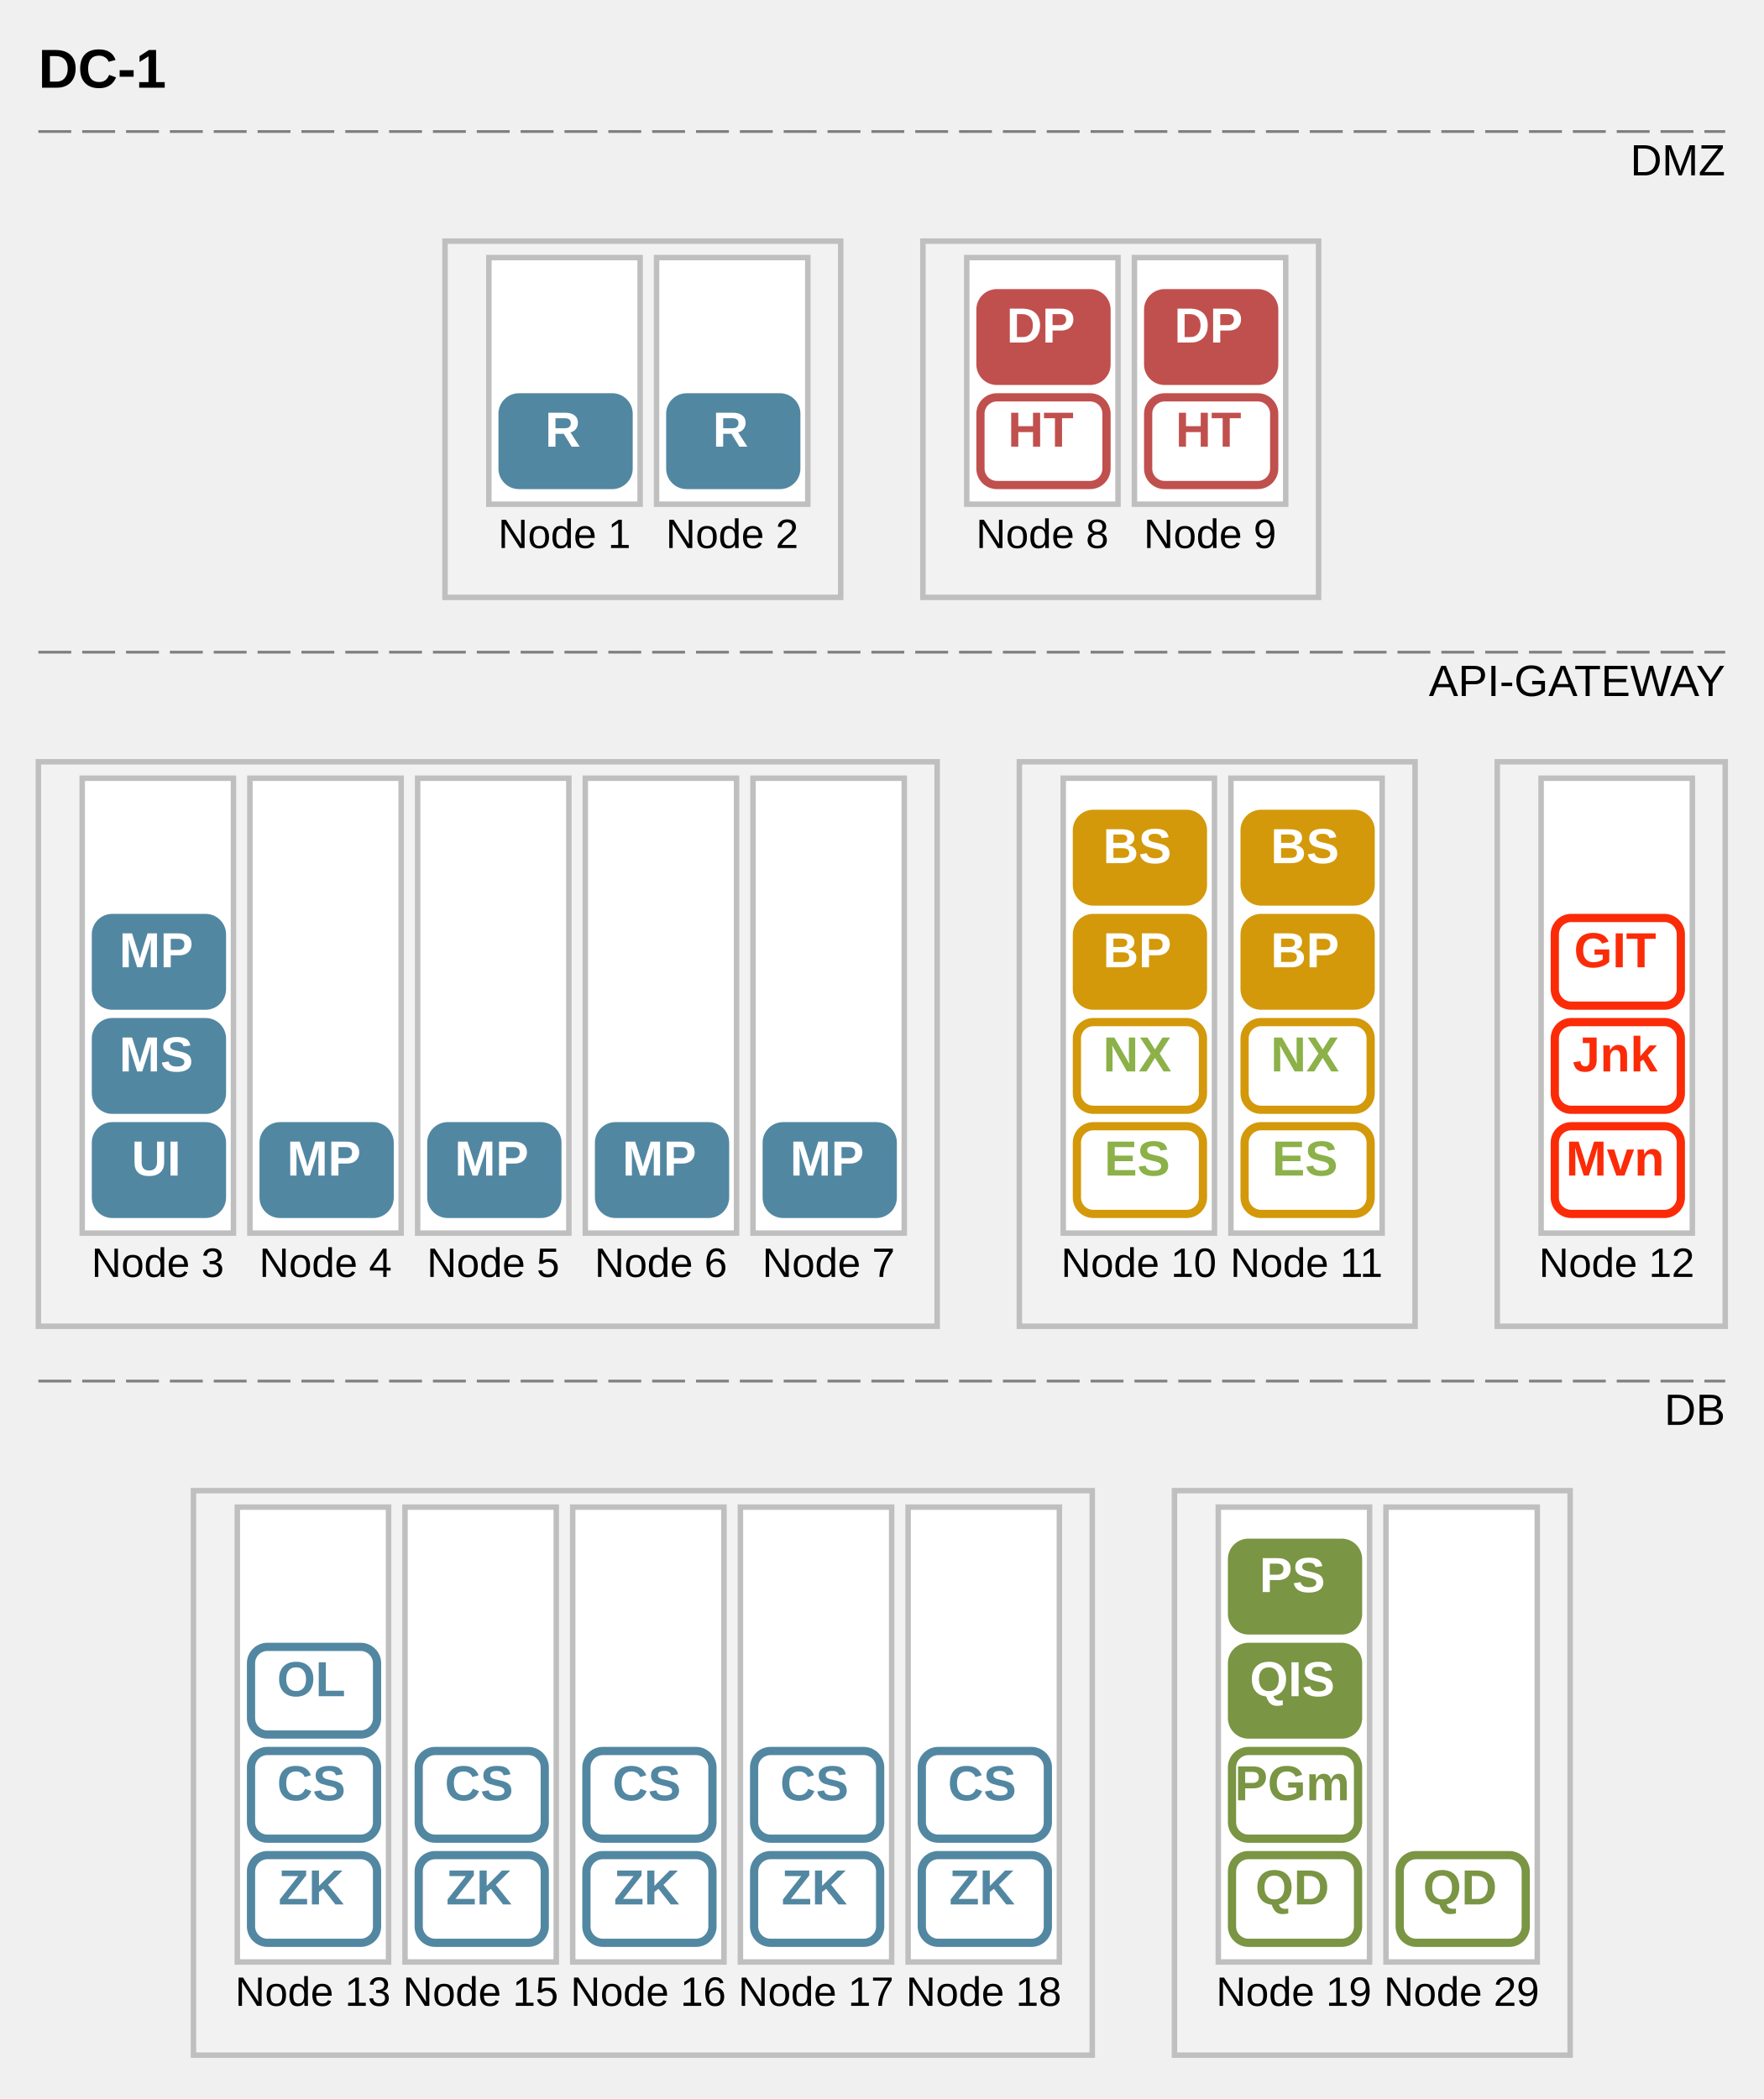
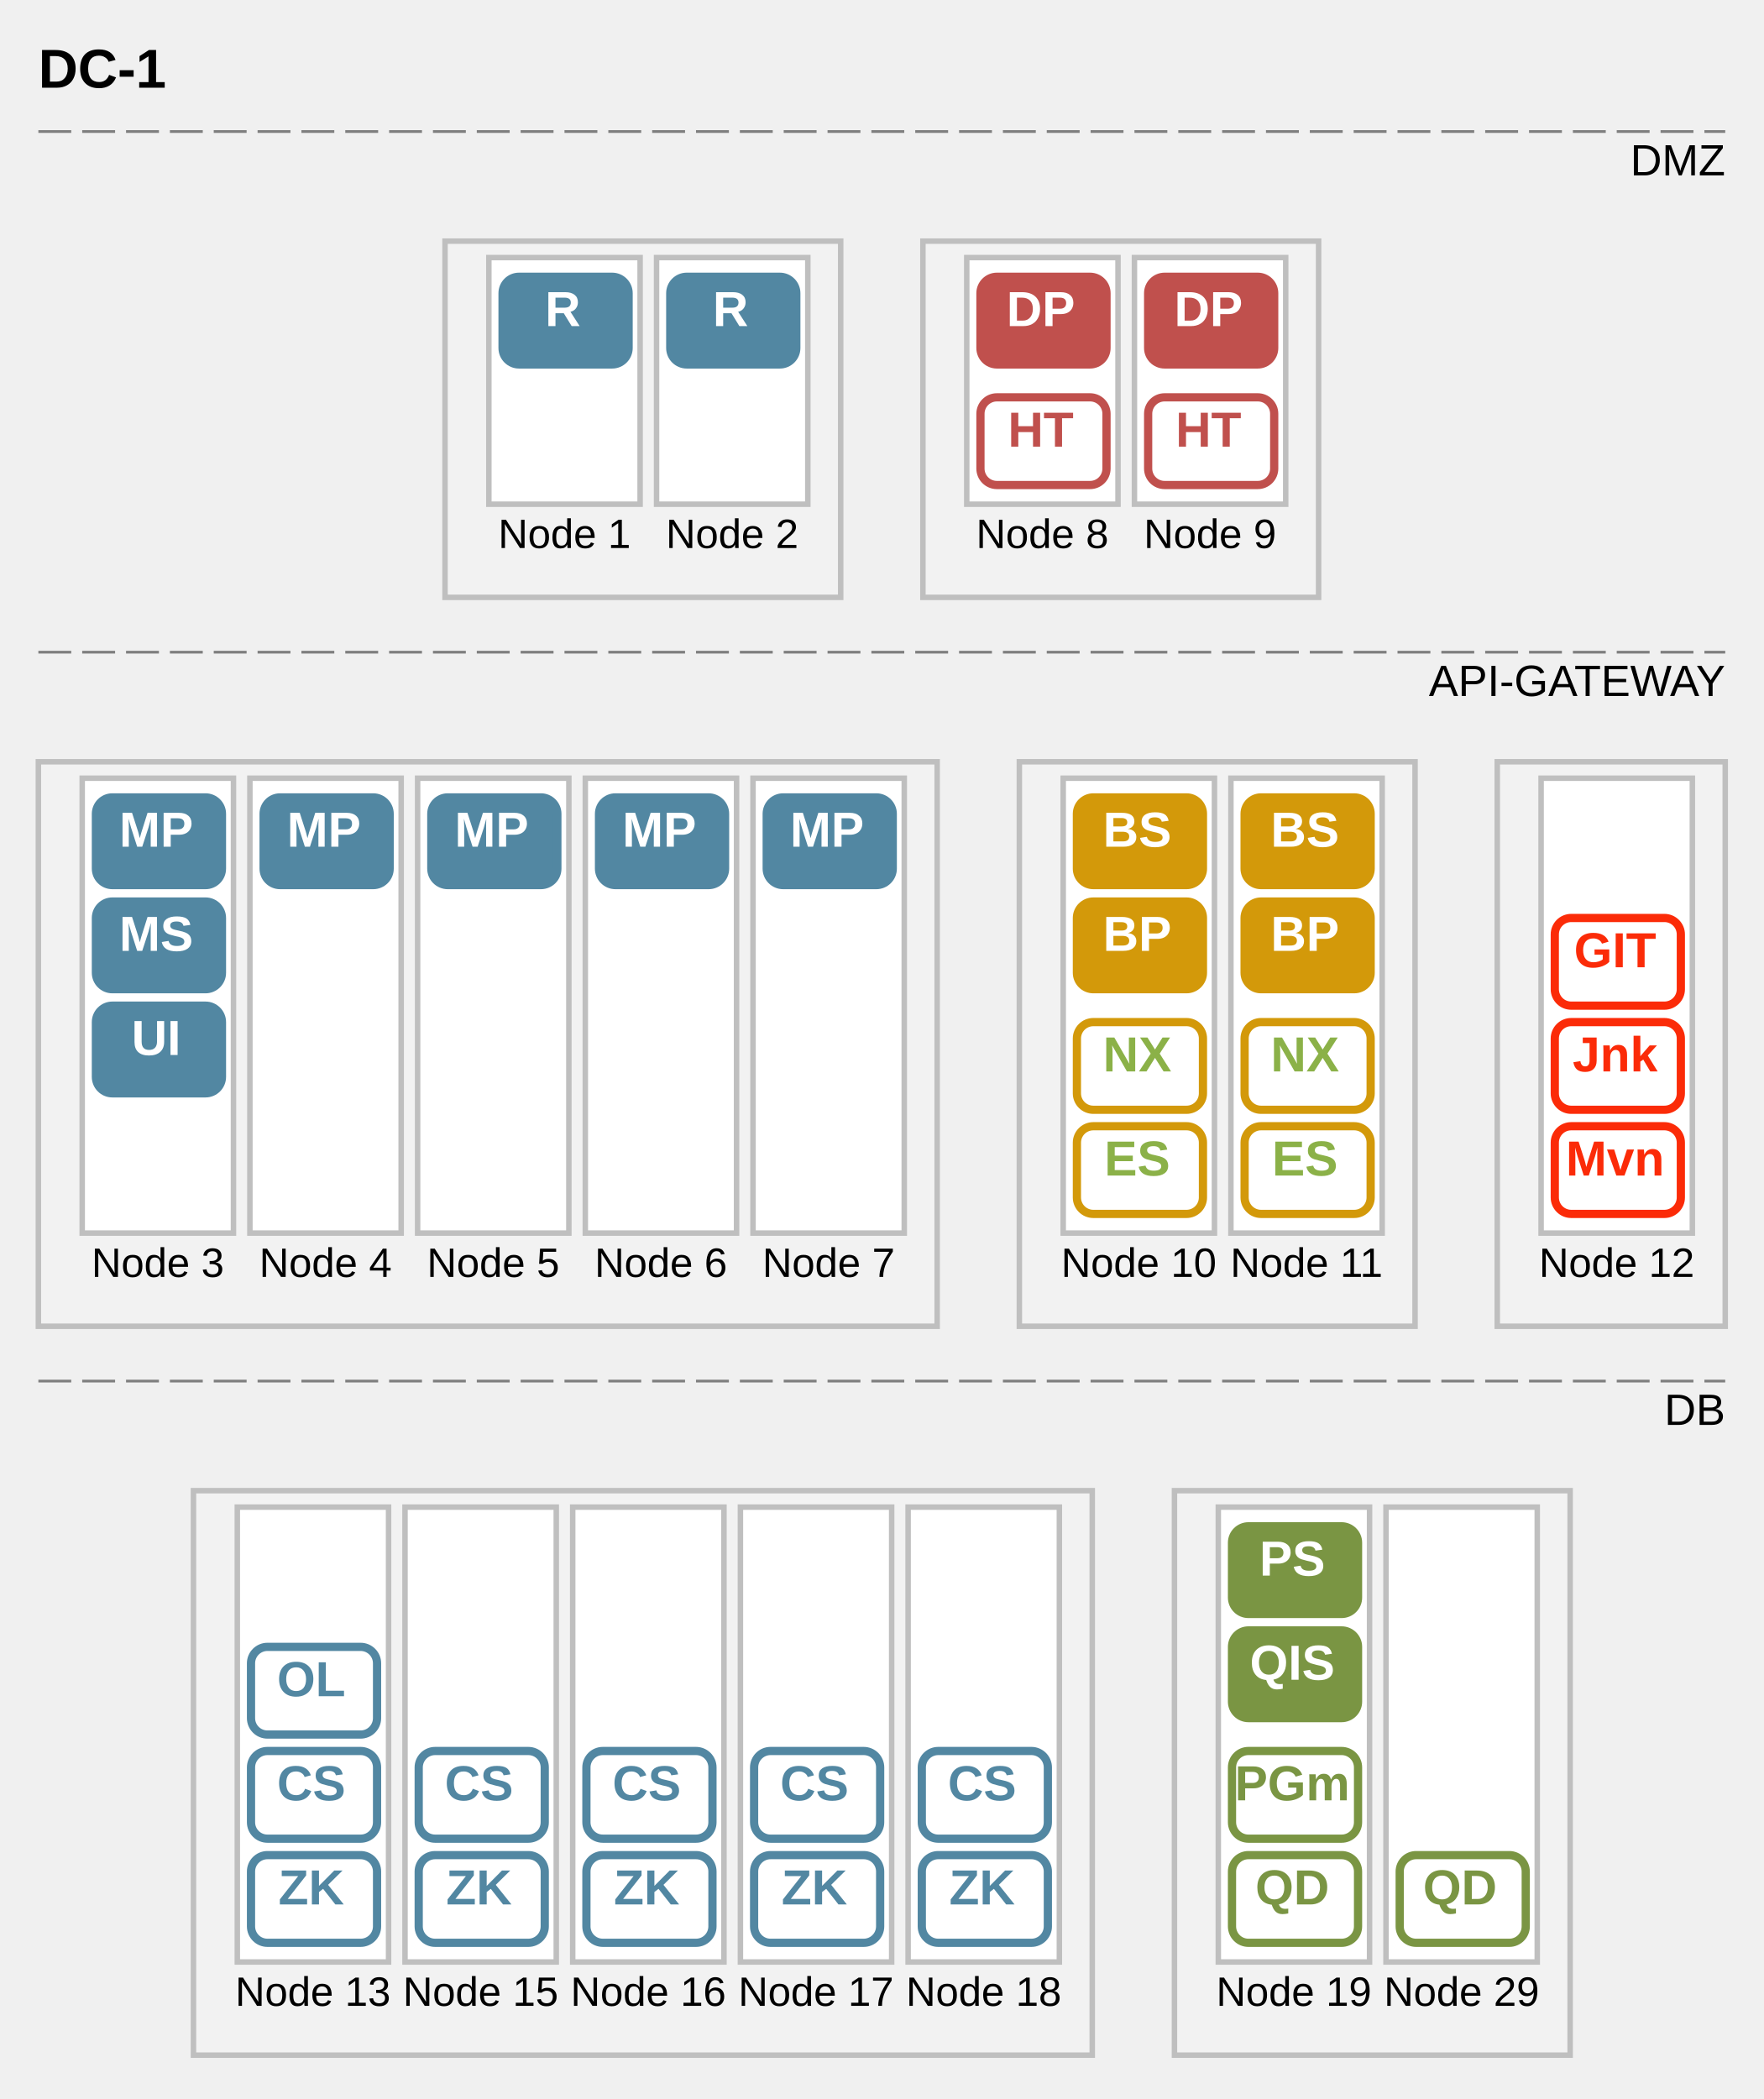
<svg xmlns="http://www.w3.org/2000/svg" xmlns:xlink="http://www.w3.org/1999/xlink" height="383" width="321.8" xml:space="preserve" version="1.1" id="svg2">
  <symbol id="struct">
    <rect id="compcs2" x="1.5" y="1.5" width="23" height="16" rx="3" style="stroke-width:1.5" />
  </symbol>
  <symbol id="ui">
    <use xlink:href="#struct" style="fill:#5287a2;stroke:#5287a2;" />
    <text id="text1488" x="12.5" y="10.5" style="font-weight:bold;font-size:9px;font-family:Arial;fill:#ffffff;" alignment-baseline="middle" text-anchor="middle">UI</text>
  </symbol>
  <symbol id="ms">
    <use xlink:href="#struct" style="fill:#5287a2;stroke:#5287a2;" />
    <text id="text1488" x="12.5" y="10.5" style="font-weight:bold;font-size:9px;font-family:Arial;fill:#ffffff;" alignment-baseline="middle" text-anchor="middle">MS</text>
  </symbol>
  <symbol id="r">
    <use xlink:href="#struct" style="fill:#5287a2;stroke:#5287a2;" />
    <text id="text1488" x="12.5" y="10.5" style="font-weight:bold;font-size:9px;font-family:Arial;fill:#ffffff;" alignment-baseline="middle" text-anchor="middle">R</text>
  </symbol>
  <symbol id="mp">
    <use xlink:href="#struct" style="fill:#5287a2;stroke:#5287a2;" />
    <text id="text1488" x="12.5" y="10.5" style="font-weight:bold;font-size:9px;font-family:Arial;fill:#ffffff;" alignment-baseline="middle" text-anchor="middle">MP</text>
  </symbol>
  <symbol id="cs">
    <use xlink:href="#struct" style="fill:#ffffff;stroke:#5287a2;" />
    <text id="text1488" x="12.5" y="10.5" style="font-weight:bold;font-size:9px;font-family:Arial;fill:#5287a2;" alignment-baseline="middle" text-anchor="middle">CS</text>
  </symbol>
  <symbol id="zk">
    <use xlink:href="#struct" style="fill:#ffffff;stroke:#5287a2;" />
    <text id="text1488" x="12.5" y="10.5" style="font-weight:bold;font-size:9px;font-family:Arial;fill:#5287a2;" alignment-baseline="middle" text-anchor="middle">ZK</text>
  </symbol>
  <symbol id="ol">
    <use xlink:href="#struct" style="fill:#ffffff;stroke:#5287a2;" />
    <text id="text1488" x="12.5" y="10.5" style="font-weight:bold;font-size:9px;font-family:Arial;fill:#5287a2;" alignment-baseline="middle" text-anchor="middle">OL</text>
  </symbol>
  <symbol id="bp">
    <use xlink:href="#struct" style="fill:#d3990a;stroke:#d3990a;" />
    <text id="text1488" x="12.5" y="10.5" style="font-weight:bold;font-size:9px;font-family:Arial;fill:#ffffff;" alignment-baseline="middle" text-anchor="middle">BP</text>
  </symbol>
  <symbol id="bs">
    <use xlink:href="#struct" style="fill:#d3990a;stroke:#d3990a;" />
    <text id="text1488" x="12.5" y="10.5" style="font-weight:bold;font-size:9px;font-family:Arial;fill:#ffffff;" alignment-baseline="middle" text-anchor="middle">BS</text>
  </symbol>
  <symbol id="nx">
    <use xlink:href="#struct" style="fill:#ffffff;stroke:#d3990a;" />
    <text id="text1488" x="12.5" y="10.5" style="font-weight:bold;font-size:9px;font-family:Arial;fill:#8bb148;" alignment-baseline="middle" text-anchor="middle">NX</text>
  </symbol>
  <symbol id="tc">
    <use xlink:href="#struct" style="fill:#ffffff;stroke:#d3990a;" />
    <text id="text1488" x="12.5" y="10.5" style="font-weight:bold;font-size:9px;font-family:Arial;fill:#8bb148;" alignment-baseline="middle" text-anchor="middle">TC</text>
  </symbol>
  <symbol id="es">
    <use xlink:href="#struct" style="fill:#ffffff;stroke:#d3990a;" />
    <text id="text1488" x="12.5" y="10.5" style="font-weight:bold;font-size:9px;font-family:Arial;fill:#8bb148;" alignment-baseline="middle" text-anchor="middle">ES</text>
  </symbol>
  <symbol id="ps">
    <use xlink:href="#struct" style="fill:#7a9543;stroke:#7a9543;" />
    <text id="text1488" x="12.5" y="10.5" style="font-weight:bold;font-size:9px;font-family:Arial;fill:#ffffff;" alignment-baseline="middle" text-anchor="middle">PS</text>
  </symbol>
  <symbol id="qis">
    <use xlink:href="#struct" style="fill:#7a9543;stroke:#7a9543;" />
    <text id="text1488" x="12.5" y="10.5" style="font-weight:bold;font-size:9px;font-family:Arial;fill:#ffffff;" alignment-baseline="middle" text-anchor="middle">QIS</text>
  </symbol>
  <symbol id="qd">
    <use xlink:href="#struct" style="fill:#ffffff;stroke:#7a9543;" />
    <text id="text1488" x="12.5" y="10.5" style="font-weight:bold;font-size:9px;font-family:Arial;fill:#7a9543;" alignment-baseline="middle" text-anchor="middle">QD</text>
  </symbol>
  <symbol id="pg">
    <use xlink:href="#struct" style="fill:#ffffff;stroke:#7a9543;" />
    <text id="text1488" x="12.5" y="10.5" style="font-weight:bold;font-size:9px;font-family:Arial;fill:#7a9543;" alignment-baseline="middle" text-anchor="middle">PG</text>
  </symbol>
  <symbol id="pgm">
    <use xlink:href="#struct" style="fill:#ffffff;stroke:#7a9543;" />
    <text id="text1488" x="12.5" y="10.5" style="font-weight:bold;font-size:9px;font-family:Arial;fill:#7a9543;" alignment-baseline="middle" text-anchor="middle">PGm</text>
  </symbol>
  <symbol id="pgs">
    <use xlink:href="#struct" style="fill:#ffffff;stroke:#7a9543;" />
    <text id="text1488" x="12.5" y="10.5" style="font-weight:bold;font-size:9px;font-family:Arial;fill:#7a9543;" alignment-baseline="middle" text-anchor="middle">PGs</text>
  </symbol>
  <symbol id="dp">
    <use xlink:href="#struct" style="fill:#c0504d;stroke:#c0504d;" />
    <text id="text1488" x="12.5" y="10.5" style="font-weight:bold;font-size:9px;font-family:Arial;fill:#ffffff;" alignment-baseline="middle" text-anchor="middle">DP</text>
  </symbol>
  <symbol id="ht">
    <use xlink:href="#struct" style="fill:#ffffff;stroke:#c0504d;" />
    <text id="text1488" x="12.5" y="10.5" style="font-weight:bold;font-size:9px;font-family:Arial;fill:#c0504d;" alignment-baseline="middle" text-anchor="middle">HT</text>
  </symbol>
  <symbol id="my">
    <use xlink:href="#struct" style="fill:#ffffff;stroke:#c0504d;" />
    <text id="text1488" x="12.5" y="10.5" style="font-weight:bold;font-size:9px;font-family:Arial;fill:#c0504d;" alignment-baseline="middle" text-anchor="middle">MY</text>
  </symbol>
  <symbol id="no">
    <use xlink:href="#struct" style="fill:#ffffff;stroke:#fb2b08;" />
    <text id="text1488" x="12.5" y="10.5" style="font-weight:bold;font-size:9px;font-family:Arial;fill:#fb2b08;" alignment-baseline="middle" text-anchor="middle">No</text>
  </symbol>
  <symbol id="git">
    <use xlink:href="#struct" style="fill:#ffffff;stroke:#fb2b08;" />
    <text id="text1488" x="12.5" y="10.5" style="font-weight:bold;font-size:9px;font-family:Arial;fill:#fb2b08;" alignment-baseline="middle" text-anchor="middle">GIT</text>
  </symbol>
  <symbol id="jnk">
    <use xlink:href="#struct" style="fill:#ffffff;stroke:#fb2b08;" />
    <text id="text1488" x="12.5" y="10.5" style="font-weight:bold;font-size:9px;font-family:Arial;fill:#fb2b08;" alignment-baseline="middle" text-anchor="middle">Jnk</text>
  </symbol>
  <symbol id="mvn">
    <use xlink:href="#struct" style="fill:#ffffff;stroke:#fb2b08;" />
    <text id="text1488" x="12.5" y="10.5" style="font-weight:bold;font-size:9px;font-family:Arial;fill:#fb2b08;" alignment-baseline="middle" text-anchor="middle">Mvn</text>
  </symbol>
  <symbol id="tg">
    <use xlink:href="#struct" style="fill:#ffffff;stroke:#ff6601;" />
    <text id="text1488" x="12.5" y="10.5" style="font-weight:bold;font-size:9px;font-family:Arial;fill:#ff6601;" alignment-baseline="middle" text-anchor="middle">TG</text>
  </symbol>
  <symbol id="if">
    <use xlink:href="#struct" style="fill:#ffffff;stroke:#ff6601;" />
    <text id="text1488" x="12.5" y="10.5" style="font-weight:bold;font-size:9px;font-family:Arial;fill:#ff6601;" alignment-baseline="middle" text-anchor="middle">IF</text>
  </symbol>
  <symbol id="gf">
    <use xlink:href="#struct" style="fill:#ffffff;stroke:#ff6601;" />
    <text id="text1488" x="12.5" y="10.5" style="font-weight:bold;font-size:9px;font-family:Arial;fill:#ff6601;" alignment-baseline="middle" text-anchor="middle">GF</text>
  </symbol>
  <text id="text1488" x="7" y="16" style="font-weight:bold;font-size:10px;font-family:Arial;" text-anchor="start">DC-1</text>
  <line x1="7" y1="24" x2="314.8" y2="24" style="stroke:#7f7f7f;;stroke-width:0.5;stroke-dasharray:6, 2;stroke-dashoffset:0;" />
  <text id="text1488" x="314.8" y="32" style="font-weight:normal;font-size:8px;font-family:Arial;" text-anchor="end">DMZ</text>
  <rect id="subnet1" x="81.2" y="44" width="72.2" height="65" style="fill:#f2f2f2;stroke:#bfbfbf">
                    </rect>
  <rect id="node1" x="89.2" y="47" width="27.6" height="45" style="fill:#ffffff;stroke:#bfbfbf">
        </rect>
  <text id="nodetext1" x="103" y="100" style="font-weight:normal;font-size:7.5px;font-family:Arial;" alignment-baseline="middle" text-anchor="middle">Node 1</text>
-   <use xlink:href="#r" x="90.2" y="71" />
+   <use xlink:href="#r" x="90.2" y="49" />
  <rect id="node2" x="119.8" y="47" width="27.6" height="45" style="fill:#ffffff;stroke:#bfbfbf">
        </rect>
  <text id="nodetext2" x="133.6" y="100" style="font-weight:normal;font-size:7.5px;font-family:Arial;" alignment-baseline="middle" text-anchor="middle">Node 2</text>
-   <use xlink:href="#r" x="120.8" y="71" />
+   <use xlink:href="#r" x="120.8" y="49" />
  <rect id="subnet1" x="168.4" y="44" width="72.2" height="65" style="fill:#f2f2f2;stroke:#bfbfbf">
                    </rect>
  <rect id="node8" x="176.4" y="47" width="27.6" height="45" style="fill:#ffffff;stroke:#bfbfbf">
        </rect>
  <text id="nodetext8" x="190.2" y="100" style="font-weight:normal;font-size:7.5px;font-family:Arial;" alignment-baseline="middle" text-anchor="middle">Node 8</text>
+   <use xlink:href="#dp" x="177.4" y="49" />
  <use xlink:href="#ht" x="177.4" y="71" />
-   <use xlink:href="#dp" x="177.4" y="52" />
  <rect id="node9" x="207" y="47" width="27.6" height="45" style="fill:#ffffff;stroke:#bfbfbf">
        </rect>
  <text id="nodetext9" x="220.8" y="100" style="font-weight:normal;font-size:7.5px;font-family:Arial;" alignment-baseline="middle" text-anchor="middle">Node 9</text>
+   <use xlink:href="#dp" x="208" y="49" />
  <use xlink:href="#ht" x="208" y="71" />
-   <use xlink:href="#dp" x="208" y="52" />
  <line x1="7" y1="119" x2="314.8" y2="119" style="stroke:#7f7f7f;;stroke-width:0.5;stroke-dasharray:6, 2;stroke-dashoffset:0;" />
  <text id="text1488" x="314.8" y="127" style="font-weight:normal;font-size:8px;font-family:Arial;" text-anchor="end">API-GATEWAY</text>
  <rect id="subnet1" x="7" y="139" width="164" height="103" style="fill:#f2f2f2;stroke:#bfbfbf">
                    </rect>
  <rect id="node3" x="15" y="142" width="27.6" height="83" style="fill:#ffffff;stroke:#bfbfbf">
        </rect>
  <text id="nodetext3" x="28.8" y="233" style="font-weight:normal;font-size:7.5px;font-family:Arial;" alignment-baseline="middle" text-anchor="middle">Node 3</text>
-   <use xlink:href="#ui" x="16" y="204" />
-   <use xlink:href="#ms" x="16" y="185" />
-   <use xlink:href="#mp" x="16" y="166" />
+   <use xlink:href="#mp" x="16" y="144" />
+   <use xlink:href="#ms" x="16" y="163" />
+   <use xlink:href="#ui" x="16" y="182" />
  <rect id="node4" x="45.6" y="142" width="27.6" height="83" style="fill:#ffffff;stroke:#bfbfbf">
        </rect>
  <text id="nodetext4" x="59.4" y="233" style="font-weight:normal;font-size:7.5px;font-family:Arial;" alignment-baseline="middle" text-anchor="middle">Node 4</text>
-   <use xlink:href="#mp" x="46.6" y="204" />
+   <use xlink:href="#mp" x="46.6" y="144" />
  <rect id="node5" x="76.2" y="142" width="27.6" height="83" style="fill:#ffffff;stroke:#bfbfbf">
        </rect>
  <text id="nodetext5" x="90" y="233" style="font-weight:normal;font-size:7.5px;font-family:Arial;" alignment-baseline="middle" text-anchor="middle">Node 5</text>
-   <use xlink:href="#mp" x="77.2" y="204" />
+   <use xlink:href="#mp" x="77.2" y="144" />
  <rect id="node6" x="106.8" y="142" width="27.6" height="83" style="fill:#ffffff;stroke:#bfbfbf">
        </rect>
  <text id="nodetext6" x="120.6" y="233" style="font-weight:normal;font-size:7.5px;font-family:Arial;" alignment-baseline="middle" text-anchor="middle">Node 6</text>
-   <use xlink:href="#mp" x="107.8" y="204" />
+   <use xlink:href="#mp" x="107.8" y="144" />
  <rect id="node7" x="137.4" y="142" width="27.6" height="83" style="fill:#ffffff;stroke:#bfbfbf">
        </rect>
  <text id="nodetext7" x="151.2" y="233" style="font-weight:normal;font-size:7.5px;font-family:Arial;" alignment-baseline="middle" text-anchor="middle">Node 7</text>
-   <use xlink:href="#mp" x="138.4" y="204" />
+   <use xlink:href="#mp" x="138.4" y="144" />
  <rect id="subnet1" x="186" y="139" width="72.2" height="103" style="fill:#f2f2f2;stroke:#bfbfbf">
                    </rect>
  <rect id="node10" x="194" y="142" width="27.6" height="83" style="fill:#ffffff;stroke:#bfbfbf">
        </rect>
  <text id="nodetext10" x="207.8" y="233" style="font-weight:normal;font-size:7.5px;font-family:Arial;" alignment-baseline="middle" text-anchor="middle">Node 10</text>
+   <use xlink:href="#bs" x="195" y="144" />
+   <use xlink:href="#bp" x="195" y="163" />
  <use xlink:href="#es" x="195" y="204" />
  <use xlink:href="#nx" x="195" y="185" />
-   <use xlink:href="#bp" x="195" y="166" />
-   <use xlink:href="#bs" x="195" y="147" />
  <rect id="node11" x="224.6" y="142" width="27.6" height="83" style="fill:#ffffff;stroke:#bfbfbf">
        </rect>
  <text id="nodetext11" x="238.4" y="233" style="font-weight:normal;font-size:7.5px;font-family:Arial;" alignment-baseline="middle" text-anchor="middle">Node 11</text>
+   <use xlink:href="#bs" x="225.6" y="144" />
+   <use xlink:href="#bp" x="225.6" y="163" />
  <use xlink:href="#es" x="225.6" y="204" />
  <use xlink:href="#nx" x="225.6" y="185" />
-   <use xlink:href="#bp" x="225.6" y="166" />
-   <use xlink:href="#bs" x="225.6" y="147" />
  <rect id="subnet1" x="273.2" y="139" width="41.6" height="103" style="fill:#f2f2f2;stroke:#bfbfbf">
                    </rect>
  <rect id="node12" x="281.2" y="142" width="27.6" height="83" style="fill:#ffffff;stroke:#bfbfbf">
        </rect>
  <text id="nodetext12" x="295" y="233" style="font-weight:normal;font-size:7.5px;font-family:Arial;" alignment-baseline="middle" text-anchor="middle">Node 12</text>
  <use xlink:href="#mvn" x="282.2" y="204" />
  <use xlink:href="#jnk" x="282.2" y="185" />
  <use xlink:href="#git" x="282.2" y="166" />
  <line x1="7" y1="252" x2="314.8" y2="252" style="stroke:#7f7f7f;;stroke-width:0.5;stroke-dasharray:6, 2;stroke-dashoffset:0;" />
  <text id="text1488" x="314.8" y="260" style="font-weight:normal;font-size:8px;font-family:Arial;" text-anchor="end">DB</text>
  <rect id="subnet1" x="35.3" y="272" width="164" height="103" style="fill:#f2f2f2;stroke:#bfbfbf">
                    </rect>
  <rect id="node13" x="43.3" y="275" width="27.6" height="83" style="fill:#ffffff;stroke:#bfbfbf">
        </rect>
  <text id="nodetext13" x="57.1" y="366" style="font-weight:normal;font-size:7.5px;font-family:Arial;" alignment-baseline="middle" text-anchor="middle">Node 13</text>
  <use xlink:href="#zk" x="44.3" y="337" />
  <use xlink:href="#cs" x="44.3" y="318" />
  <use xlink:href="#ol" x="44.3" y="299" />
  <rect id="node15" x="73.9" y="275" width="27.6" height="83" style="fill:#ffffff;stroke:#bfbfbf">
        </rect>
  <text id="nodetext15" x="87.7" y="366" style="font-weight:normal;font-size:7.5px;font-family:Arial;" alignment-baseline="middle" text-anchor="middle">Node 15</text>
  <use xlink:href="#zk" x="74.9" y="337" />
  <use xlink:href="#cs" x="74.9" y="318" />
  <rect id="node16" x="104.5" y="275" width="27.6" height="83" style="fill:#ffffff;stroke:#bfbfbf">
        </rect>
  <text id="nodetext16" x="118.3" y="366" style="font-weight:normal;font-size:7.5px;font-family:Arial;" alignment-baseline="middle" text-anchor="middle">Node 16</text>
  <use xlink:href="#zk" x="105.5" y="337" />
  <use xlink:href="#cs" x="105.5" y="318" />
  <rect id="node17" x="135.1" y="275" width="27.6" height="83" style="fill:#ffffff;stroke:#bfbfbf">
        </rect>
  <text id="nodetext17" x="148.9" y="366" style="font-weight:normal;font-size:7.5px;font-family:Arial;" alignment-baseline="middle" text-anchor="middle">Node 17</text>
  <use xlink:href="#zk" x="136.1" y="337" />
  <use xlink:href="#cs" x="136.1" y="318" />
  <rect id="node18" x="165.7" y="275" width="27.6" height="83" style="fill:#ffffff;stroke:#bfbfbf">
        </rect>
  <text id="nodetext18" x="179.5" y="366" style="font-weight:normal;font-size:7.5px;font-family:Arial;" alignment-baseline="middle" text-anchor="middle">Node 18</text>
  <use xlink:href="#zk" x="166.7" y="337" />
  <use xlink:href="#cs" x="166.7" y="318" />
  <rect id="subnet1" x="214.3" y="272" width="72.2" height="103" style="fill:#f2f2f2;stroke:#bfbfbf">
                    </rect>
  <rect id="node19" x="222.3" y="275" width="27.6" height="83" style="fill:#ffffff;stroke:#bfbfbf">
        </rect>
  <text id="nodetext19" x="236.1" y="366" style="font-weight:normal;font-size:7.5px;font-family:Arial;" alignment-baseline="middle" text-anchor="middle">Node 19</text>
+   <use xlink:href="#ps" x="223.3" y="277" />
+   <use xlink:href="#qis" x="223.3" y="296" />
  <use xlink:href="#qd" x="223.3" y="337" />
  <use xlink:href="#pgm" x="223.3" y="318" />
-   <use xlink:href="#qis" x="223.3" y="299" />
-   <use xlink:href="#ps" x="223.3" y="280" />
  <rect id="node29" x="252.9" y="275" width="27.6" height="83" style="fill:#ffffff;stroke:#bfbfbf">
        </rect>
  <text id="nodetext29" x="266.7" y="366" style="font-weight:normal;font-size:7.5px;font-family:Arial;" alignment-baseline="middle" text-anchor="middle">Node 29</text>
  <use xlink:href="#qd" x="253.9" y="337" />
</svg>
